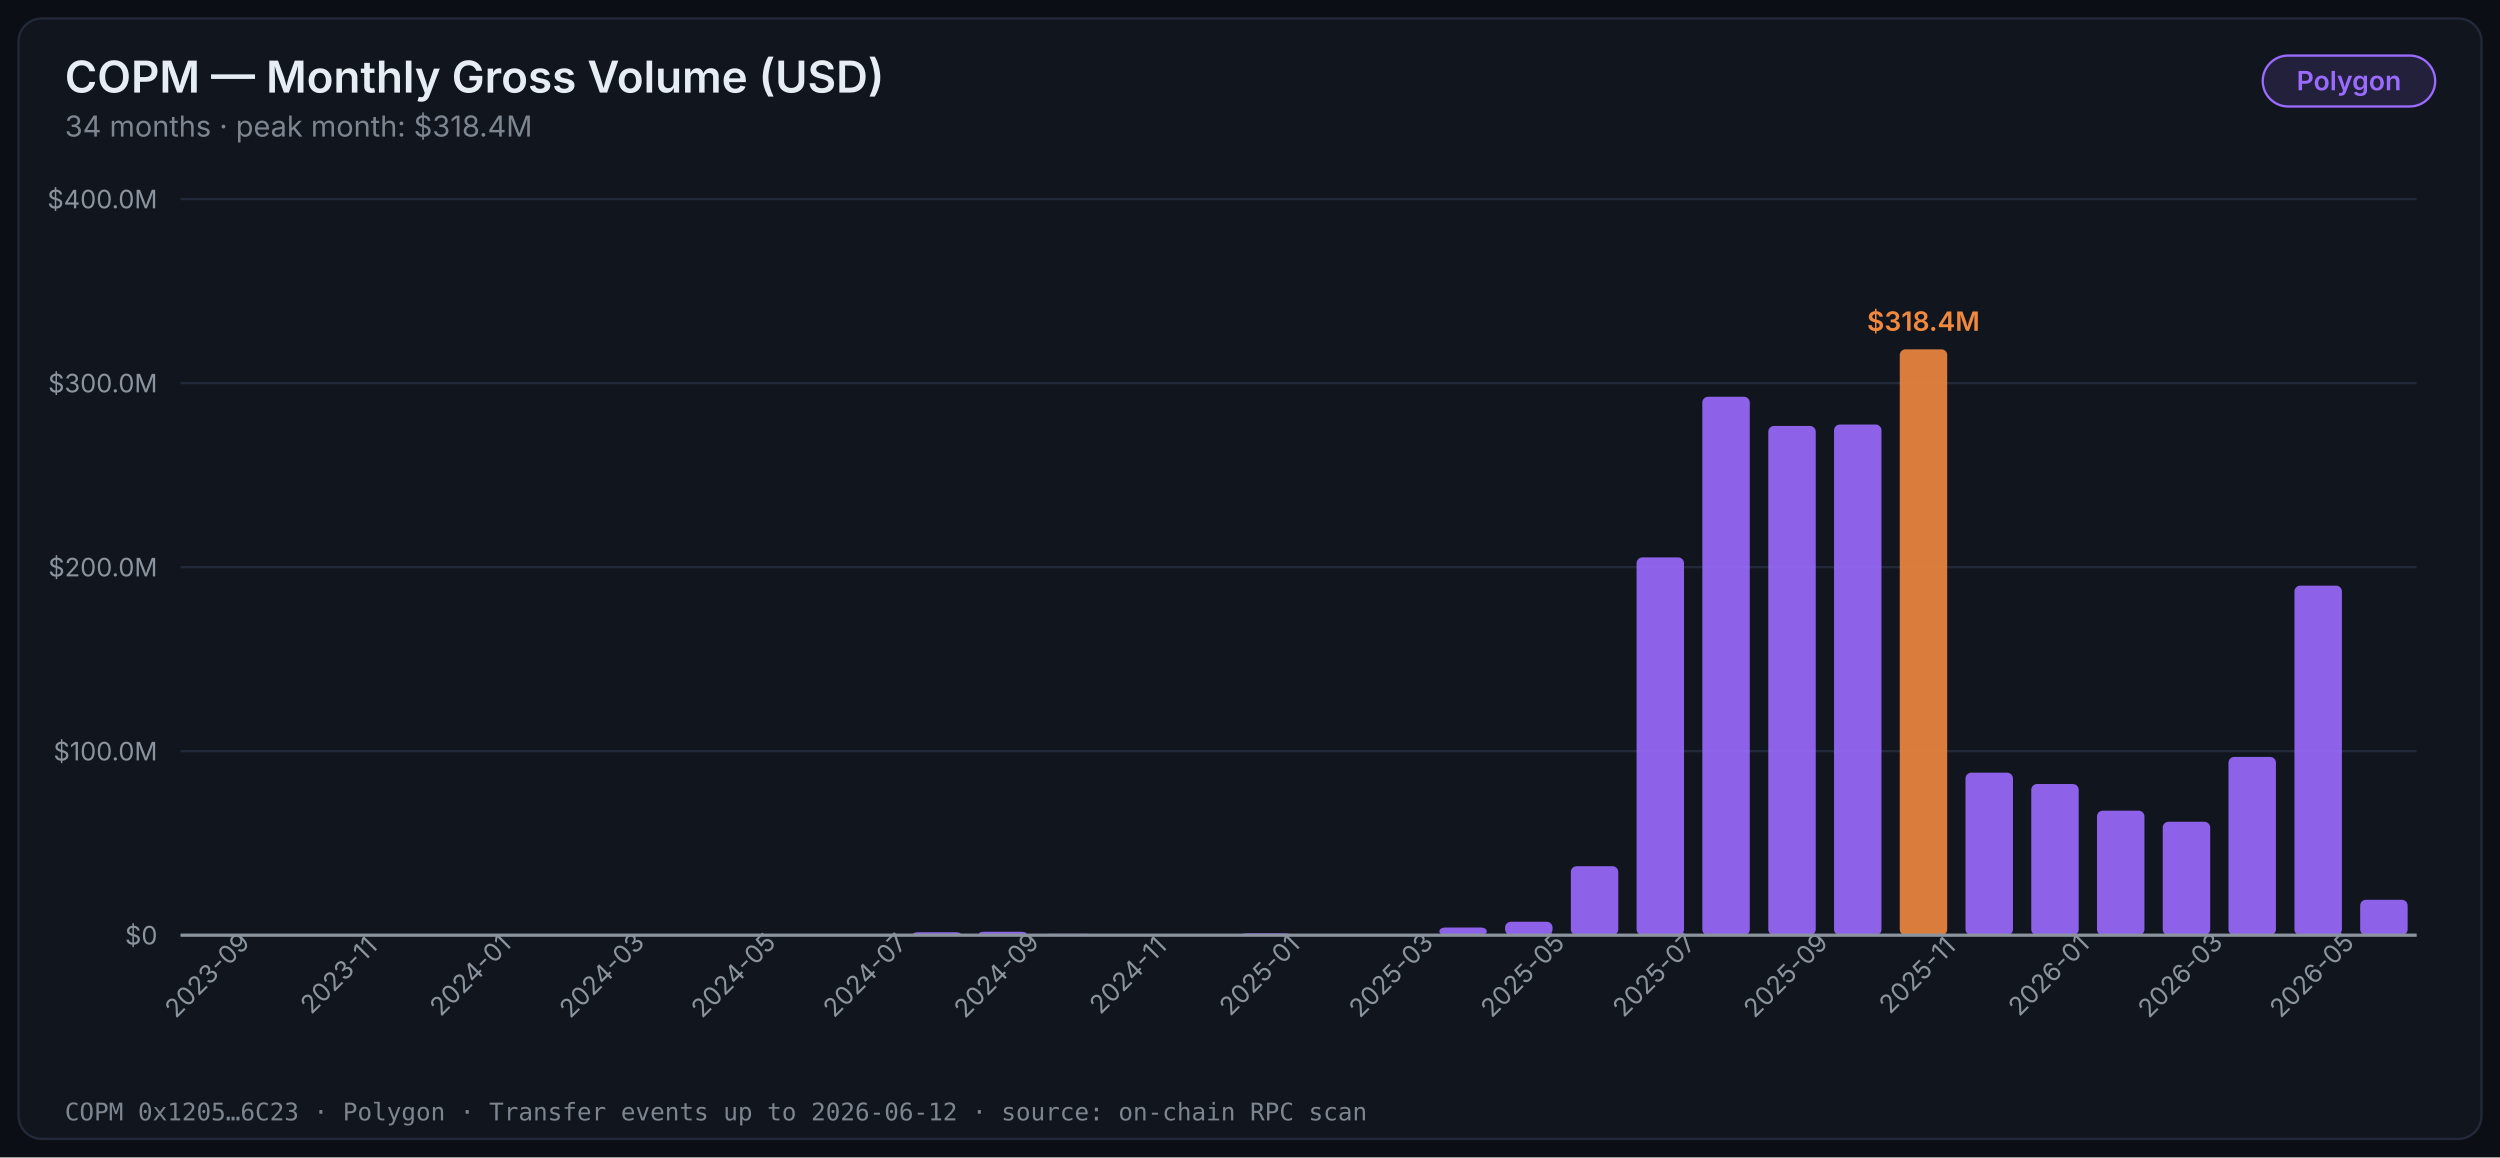
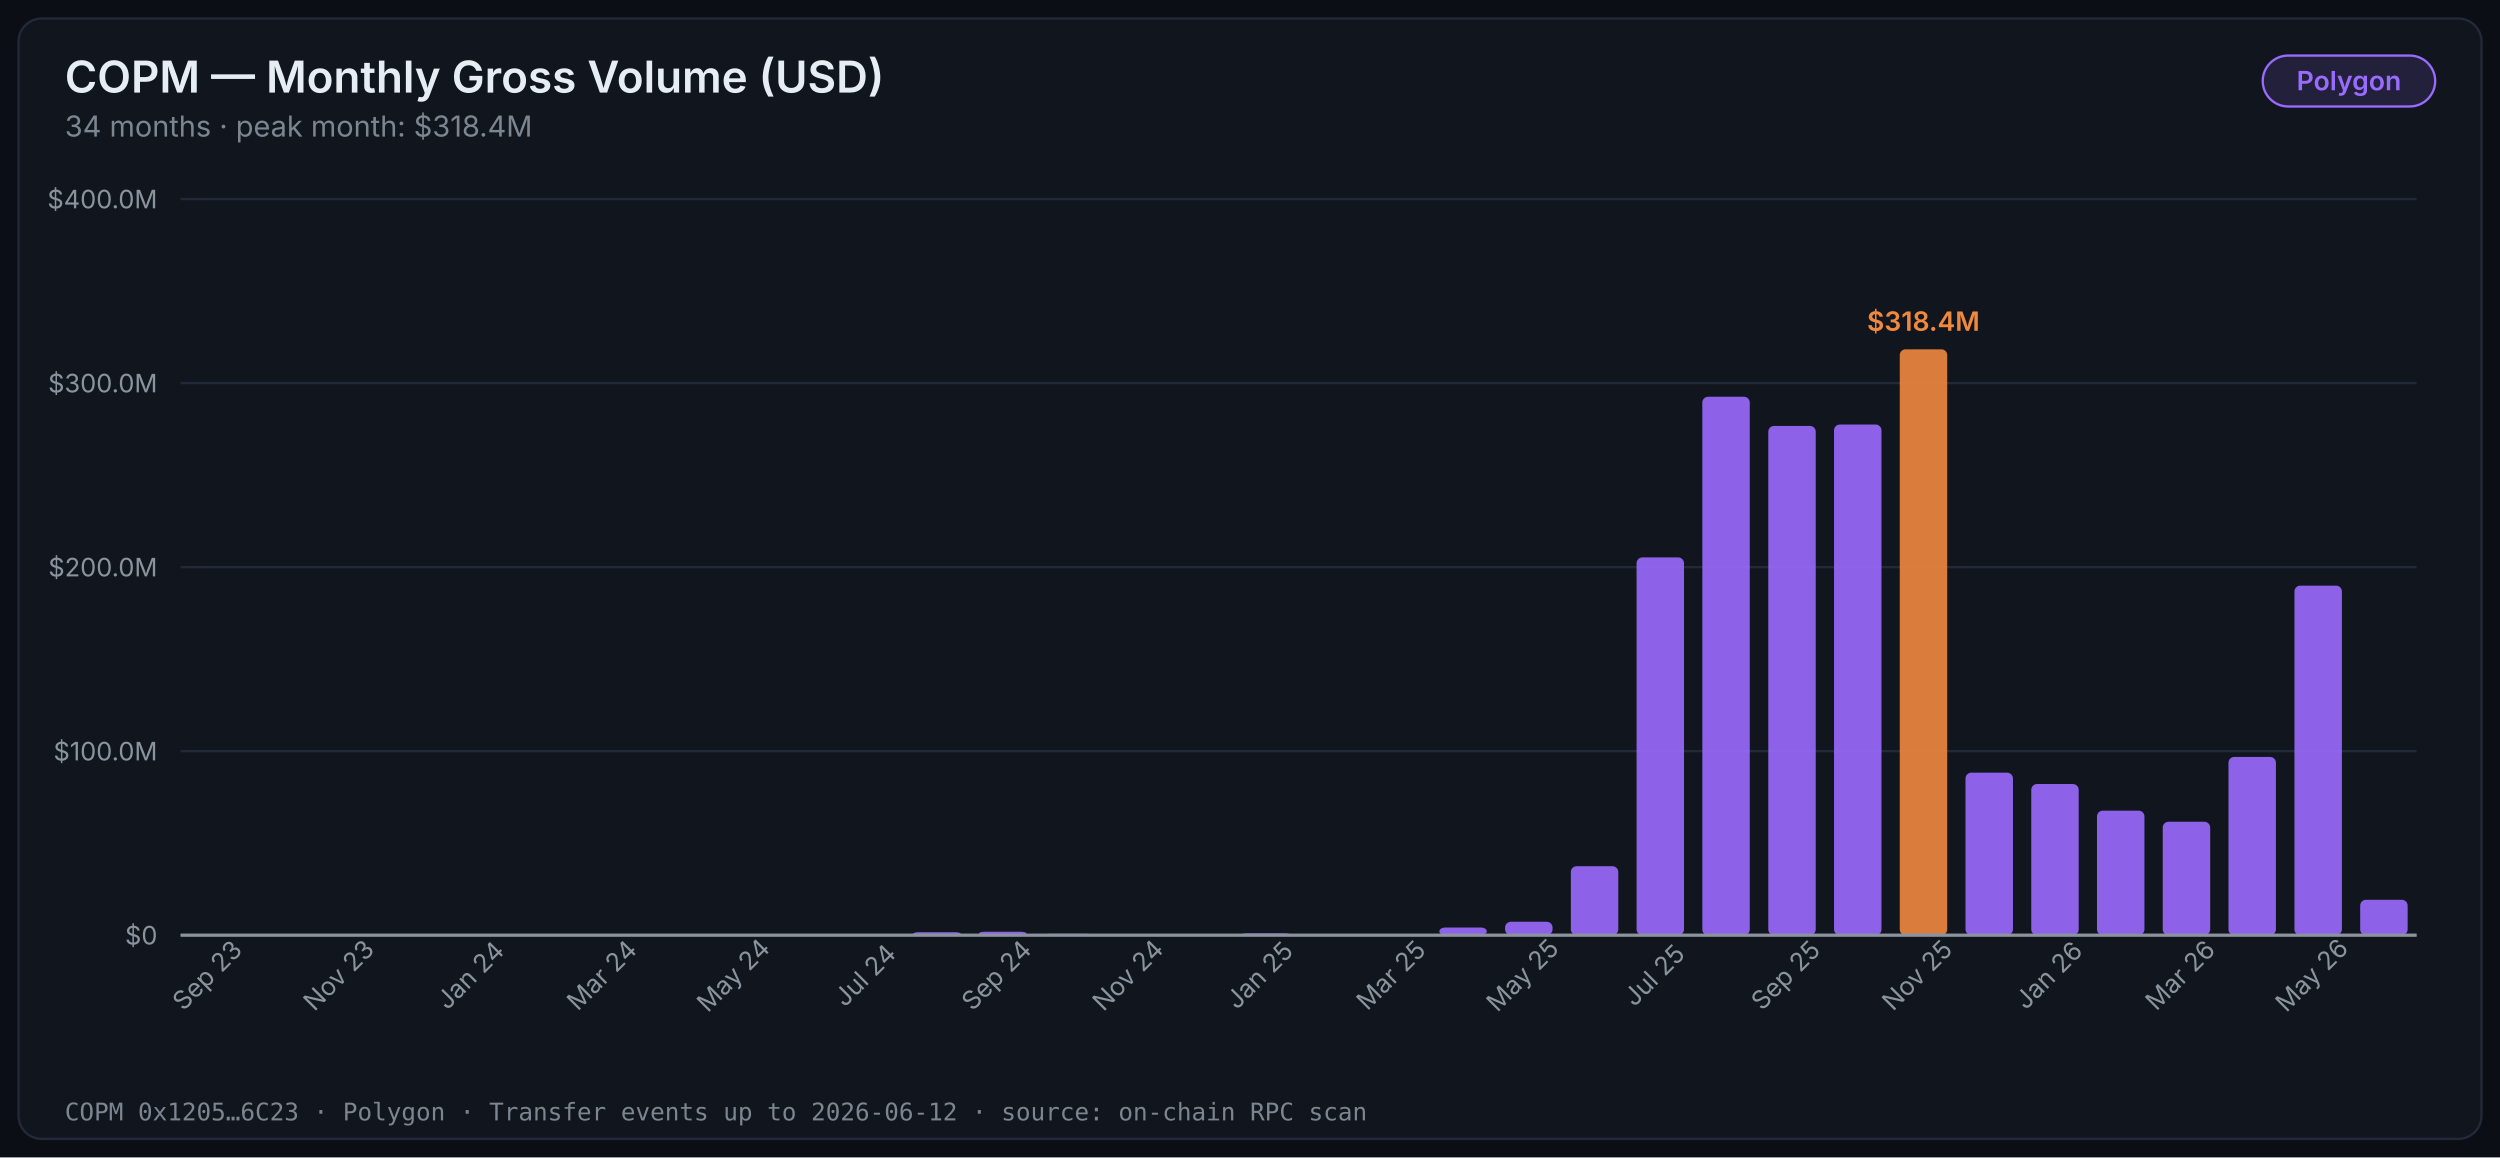
<svg xmlns="http://www.w3.org/2000/svg" width="1080" height="500" viewBox="0 0 1080 500" role="img" aria-label="COPM — Monthly Gross Volume (USD)">
  <style>
    .title { font: 600 19px -apple-system, 'Segoe UI', system-ui, sans-serif; fill: #e6edf3; }
    .subtitle { font: 400 12.5px -apple-system, 'Segoe UI', system-ui, sans-serif; fill: #7d8590; }
    .axis { font: 400 11px -apple-system, 'Segoe UI', system-ui, sans-serif; fill: #8b949e; }
    .label { font: 500 12px -apple-system, 'Segoe UI', system-ui, sans-serif; fill: #e6edf3; }
    .annot { font: 600 11.5px -apple-system, 'Segoe UI', system-ui, sans-serif; }
    .badge { font: 600 11.5px -apple-system, 'Segoe UI', system-ui, sans-serif; }
    .footer { font: 400 10.5px ui-monospace, 'SF Mono', Menlo, monospace; fill: #7d8590; }
  </style>
  <defs />
  <rect width="1080" height="500" fill="#0b0e14" />
  <rect x="8" y="8" width="1064" height="484" rx="10" fill="#11151d" stroke="#222938" stroke-width="1" />
  <text x="28" y="40" class="title">COPM — Monthly Gross Volume (USD)</text>
  <rect x="977.5" y="24" width="74.5" height="22" rx="11" fill="#9a6bff22" stroke="#9a6bff" stroke-width="1" />
  <text x="1014.75" y="39" class="badge" fill="#9a6bff" text-anchor="middle">Polygon</text>
  <text x="28" y="59" class="subtitle">34 months · peak month: $318.4M</text>
  <line x1="78" y1="404" x2="1044" y2="404" stroke="#222938" stroke-width="1" />
  <text x="68" y="408" class="axis" text-anchor="end">$0</text>
  <line x1="78" y1="324.5" x2="1044" y2="324.5" stroke="#222938" stroke-width="1" />
  <text x="68" y="328.5" class="axis" text-anchor="end">$100.0M</text>
  <line x1="78" y1="245" x2="1044" y2="245" stroke="#222938" stroke-width="1" />
  <text x="68" y="249" class="axis" text-anchor="end">$200.0M</text>
  <line x1="78" y1="165.5" x2="1044" y2="165.5" stroke="#222938" stroke-width="1" />
  <text x="68" y="169.5" class="axis" text-anchor="end">$300.0M</text>
  <line x1="78" y1="86" x2="1044" y2="86" stroke="#222938" stroke-width="1" />
  <text x="68" y="90" class="axis" text-anchor="end">$400.0M</text>
  <rect x="82.0" y="404.0" width="20.5" height="0.0" fill="#9a6bff" fill-opacity="0.9" rx="2.5" />
-   <text x="92.206" y="424" class="axis" text-anchor="middle" transform="rotate(-45 92.20588 424)">2023-09</text>
+   <text x="92.206" y="424" class="axis" text-anchor="middle" transform="rotate(-45 92.20588 424)">Sep 23</text>
  <rect x="110.4" y="404.0" width="20.5" height="0.0" fill="#9a6bff" fill-opacity="0.9" rx="2.5" />
  <rect x="138.8" y="403.6" width="20.5" height="0.4" fill="#9a6bff" fill-opacity="0.9" rx="2.5" />
-   <text x="149.029" y="424" class="axis" text-anchor="middle" transform="rotate(-45 149.0294 424)">2023-11</text>
+   <text x="149.029" y="424" class="axis" text-anchor="middle" transform="rotate(-45 149.0294 424)">Nov 23</text>
  <rect x="167.2" y="404.0" width="20.5" height="0.0" fill="#9a6bff" fill-opacity="0.9" rx="2.5" />
  <rect x="195.6" y="404.0" width="20.5" height="0.0" fill="#9a6bff" fill-opacity="0.9" rx="2.5" />
-   <text x="205.853" y="424" class="axis" text-anchor="middle" transform="rotate(-45 205.8529 424)">2024-01</text>
+   <text x="205.853" y="424" class="axis" text-anchor="middle" transform="rotate(-45 205.8529 424)">Jan 24</text>
  <rect x="224.0" y="404.0" width="20.5" height="0.0" fill="#9a6bff" fill-opacity="0.9" rx="2.5" />
  <rect x="252.4" y="403.8" width="20.5" height="0.2" fill="#9a6bff" fill-opacity="0.9" rx="2.5" />
-   <text x="262.676" y="424" class="axis" text-anchor="middle" transform="rotate(-45 262.6765 424)">2024-03</text>
+   <text x="262.676" y="424" class="axis" text-anchor="middle" transform="rotate(-45 262.6765 424)">Mar 24</text>
  <rect x="280.9" y="403.9" width="20.5" height="0.1" fill="#9a6bff" fill-opacity="0.9" rx="2.5" />
  <rect x="309.3" y="403.5" width="20.5" height="0.5" fill="#9a6bff" fill-opacity="0.9" rx="2.5" />
-   <text x="319.5" y="424" class="axis" text-anchor="middle" transform="rotate(-45 319.5 424)">2024-05</text>
+   <text x="319.5" y="424" class="axis" text-anchor="middle" transform="rotate(-45 319.5 424)">May 24</text>
  <rect x="337.7" y="403.8" width="20.5" height="0.2" fill="#9a6bff" fill-opacity="0.9" rx="2.5" />
  <rect x="366.1" y="403.8" width="20.5" height="0.2" fill="#9a6bff" fill-opacity="0.9" rx="2.5" />
-   <text x="376.324" y="424" class="axis" text-anchor="middle" transform="rotate(-45 376.3235 424)">2024-07</text>
+   <text x="376.324" y="424" class="axis" text-anchor="middle" transform="rotate(-45 376.3235 424)">Jul 24</text>
  <rect x="394.5" y="402.7" width="20.5" height="1.3" fill="#9a6bff" fill-opacity="0.9" rx="2.5" />
  <rect x="422.9" y="402.5" width="20.5" height="1.5" fill="#9a6bff" fill-opacity="0.9" rx="2.5" />
-   <text x="433.147" y="424" class="axis" text-anchor="middle" transform="rotate(-45 433.1471 424)">2024-09</text>
+   <text x="433.147" y="424" class="axis" text-anchor="middle" transform="rotate(-45 433.1471 424)">Sep 24</text>
  <rect x="451.3" y="403.4" width="20.5" height="0.6" fill="#9a6bff" fill-opacity="0.9" rx="2.5" />
  <rect x="479.7" y="403.8" width="20.5" height="0.2" fill="#9a6bff" fill-opacity="0.9" rx="2.5" />
-   <text x="489.971" y="424" class="axis" text-anchor="middle" transform="rotate(-45 489.9706 424)">2024-11</text>
+   <text x="489.971" y="424" class="axis" text-anchor="middle" transform="rotate(-45 489.9706 424)">Nov 24</text>
  <rect x="508.2" y="403.8" width="20.5" height="0.2" fill="#9a6bff" fill-opacity="0.9" rx="2.5" />
  <rect x="536.6" y="403.2" width="20.5" height="0.8" fill="#9a6bff" fill-opacity="0.9" rx="2.5" />
-   <text x="546.794" y="424" class="axis" text-anchor="middle" transform="rotate(-45 546.7941 424)">2025-01</text>
+   <text x="546.794" y="424" class="axis" text-anchor="middle" transform="rotate(-45 546.7941 424)">Jan 25</text>
  <rect x="565.0" y="403.6" width="20.5" height="0.4" fill="#9a6bff" fill-opacity="0.9" rx="2.5" />
  <rect x="593.4" y="403.6" width="20.5" height="0.4" fill="#9a6bff" fill-opacity="0.9" rx="2.5" />
-   <text x="603.618" y="424" class="axis" text-anchor="middle" transform="rotate(-45 603.6176 424)">2025-03</text>
+   <text x="603.618" y="424" class="axis" text-anchor="middle" transform="rotate(-45 603.6176 424)">Mar 25</text>
  <rect x="621.8" y="400.7" width="20.5" height="3.3" fill="#9a6bff" fill-opacity="0.9" rx="2.5" />
  <rect x="650.2" y="398.2" width="20.5" height="5.8" fill="#9a6bff" fill-opacity="0.9" rx="2.5" />
-   <text x="660.441" y="424" class="axis" text-anchor="middle" transform="rotate(-45 660.4412 424)">2025-05</text>
+   <text x="660.441" y="424" class="axis" text-anchor="middle" transform="rotate(-45 660.4412 424)">May 25</text>
  <rect x="678.6" y="374.2" width="20.5" height="29.8" fill="#9a6bff" fill-opacity="0.9" rx="2.5" />
  <rect x="707.0" y="240.8" width="20.5" height="163.2" fill="#9a6bff" fill-opacity="0.9" rx="2.5" />
-   <text x="717.265" y="424" class="axis" text-anchor="middle" transform="rotate(-45 717.2647 424)">2025-07</text>
+   <text x="717.265" y="424" class="axis" text-anchor="middle" transform="rotate(-45 717.2647 424)">Jul 25</text>
  <rect x="735.4" y="171.4" width="20.5" height="232.6" fill="#9a6bff" fill-opacity="0.9" rx="2.5" />
  <rect x="763.9" y="184.0" width="20.5" height="220.0" fill="#9a6bff" fill-opacity="0.9" rx="2.5" />
-   <text x="774.088" y="424" class="axis" text-anchor="middle" transform="rotate(-45 774.0882 424)">2025-09</text>
+   <text x="774.088" y="424" class="axis" text-anchor="middle" transform="rotate(-45 774.0882 424)">Sep 25</text>
  <rect x="792.3" y="183.4" width="20.5" height="220.6" fill="#9a6bff" fill-opacity="0.9" rx="2.5" />
  <rect x="820.7" y="150.9" width="20.5" height="253.1" fill="#f0883e" fill-opacity="0.9" rx="2.5" />
  <text x="830.9" y="142.9" class="annot" fill="#f0883e" text-anchor="middle">$318.4M</text>
-   <text x="830.912" y="424" class="axis" text-anchor="middle" transform="rotate(-45 830.9118 424)">2025-11</text>
+   <text x="830.912" y="424" class="axis" text-anchor="middle" transform="rotate(-45 830.9118 424)">Nov 25</text>
  <rect x="849.1" y="333.8" width="20.5" height="70.2" fill="#9a6bff" fill-opacity="0.9" rx="2.5" />
  <rect x="877.5" y="338.7" width="20.5" height="65.3" fill="#9a6bff" fill-opacity="0.9" rx="2.5" />
-   <text x="887.735" y="424" class="axis" text-anchor="middle" transform="rotate(-45 887.7353 424)">2026-01</text>
+   <text x="887.735" y="424" class="axis" text-anchor="middle" transform="rotate(-45 887.7353 424)">Jan 26</text>
  <rect x="905.9" y="350.2" width="20.5" height="53.8" fill="#9a6bff" fill-opacity="0.9" rx="2.5" />
  <rect x="934.3" y="355.0" width="20.5" height="49.0" fill="#9a6bff" fill-opacity="0.9" rx="2.5" />
-   <text x="944.559" y="424" class="axis" text-anchor="middle" transform="rotate(-45 944.5588 424)">2026-03</text>
+   <text x="944.559" y="424" class="axis" text-anchor="middle" transform="rotate(-45 944.5588 424)">Mar 26</text>
  <rect x="962.7" y="327.0" width="20.5" height="77.0" fill="#9a6bff" fill-opacity="0.9" rx="2.5" />
  <rect x="991.2" y="253.0" width="20.5" height="151.0" fill="#9a6bff" fill-opacity="0.9" rx="2.5" />
-   <text x="1001.382" y="424" class="axis" text-anchor="middle" transform="rotate(-45 1001.382 424)">2026-05</text>
+   <text x="1001.382" y="424" class="axis" text-anchor="middle" transform="rotate(-45 1001.382 424)">May 26</text>
  <rect x="1019.6" y="388.7" width="20.5" height="15.3" fill="#9a6bff" fill-opacity="0.9" rx="2.5" />
  <line x1="78" y1="404" x2="1044" y2="404" stroke="#8b949e" stroke-width="1.4" />
  <text x="28" y="484" class="footer">COPM 0x1205…6C23 · Polygon · Transfer events up to 2026-06-12 · source: on-chain RPC scan</text>
</svg>
